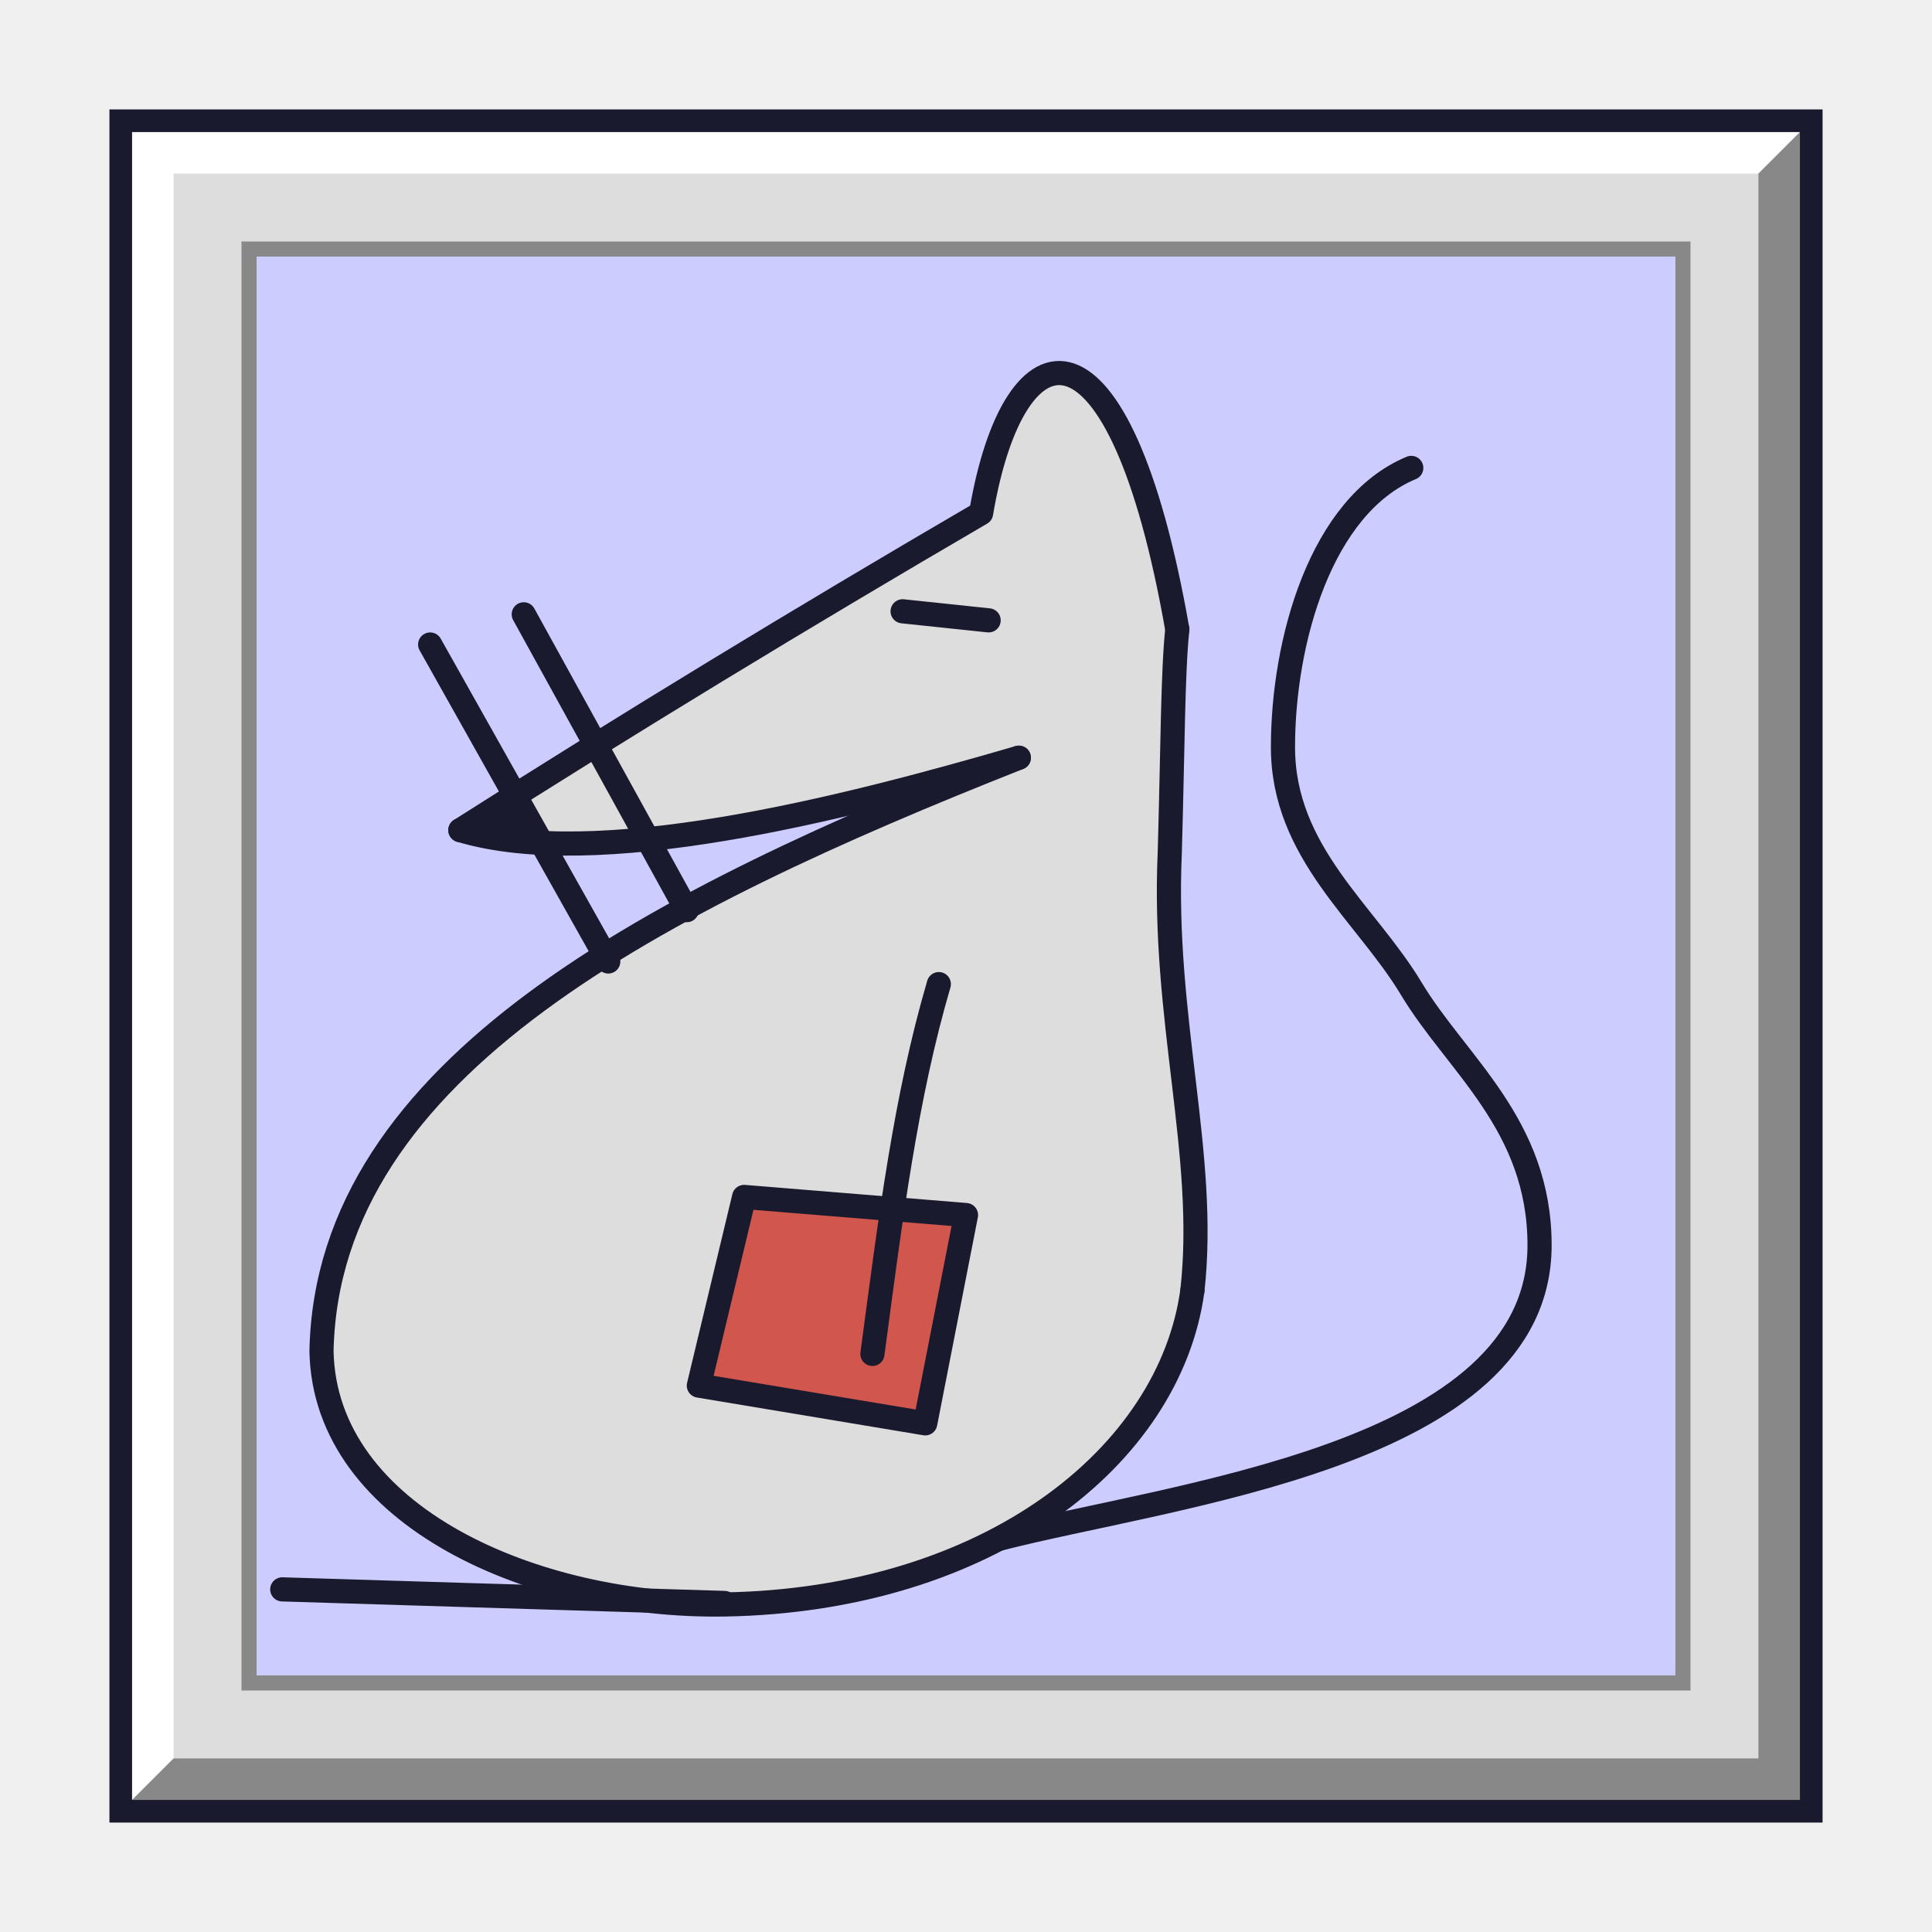
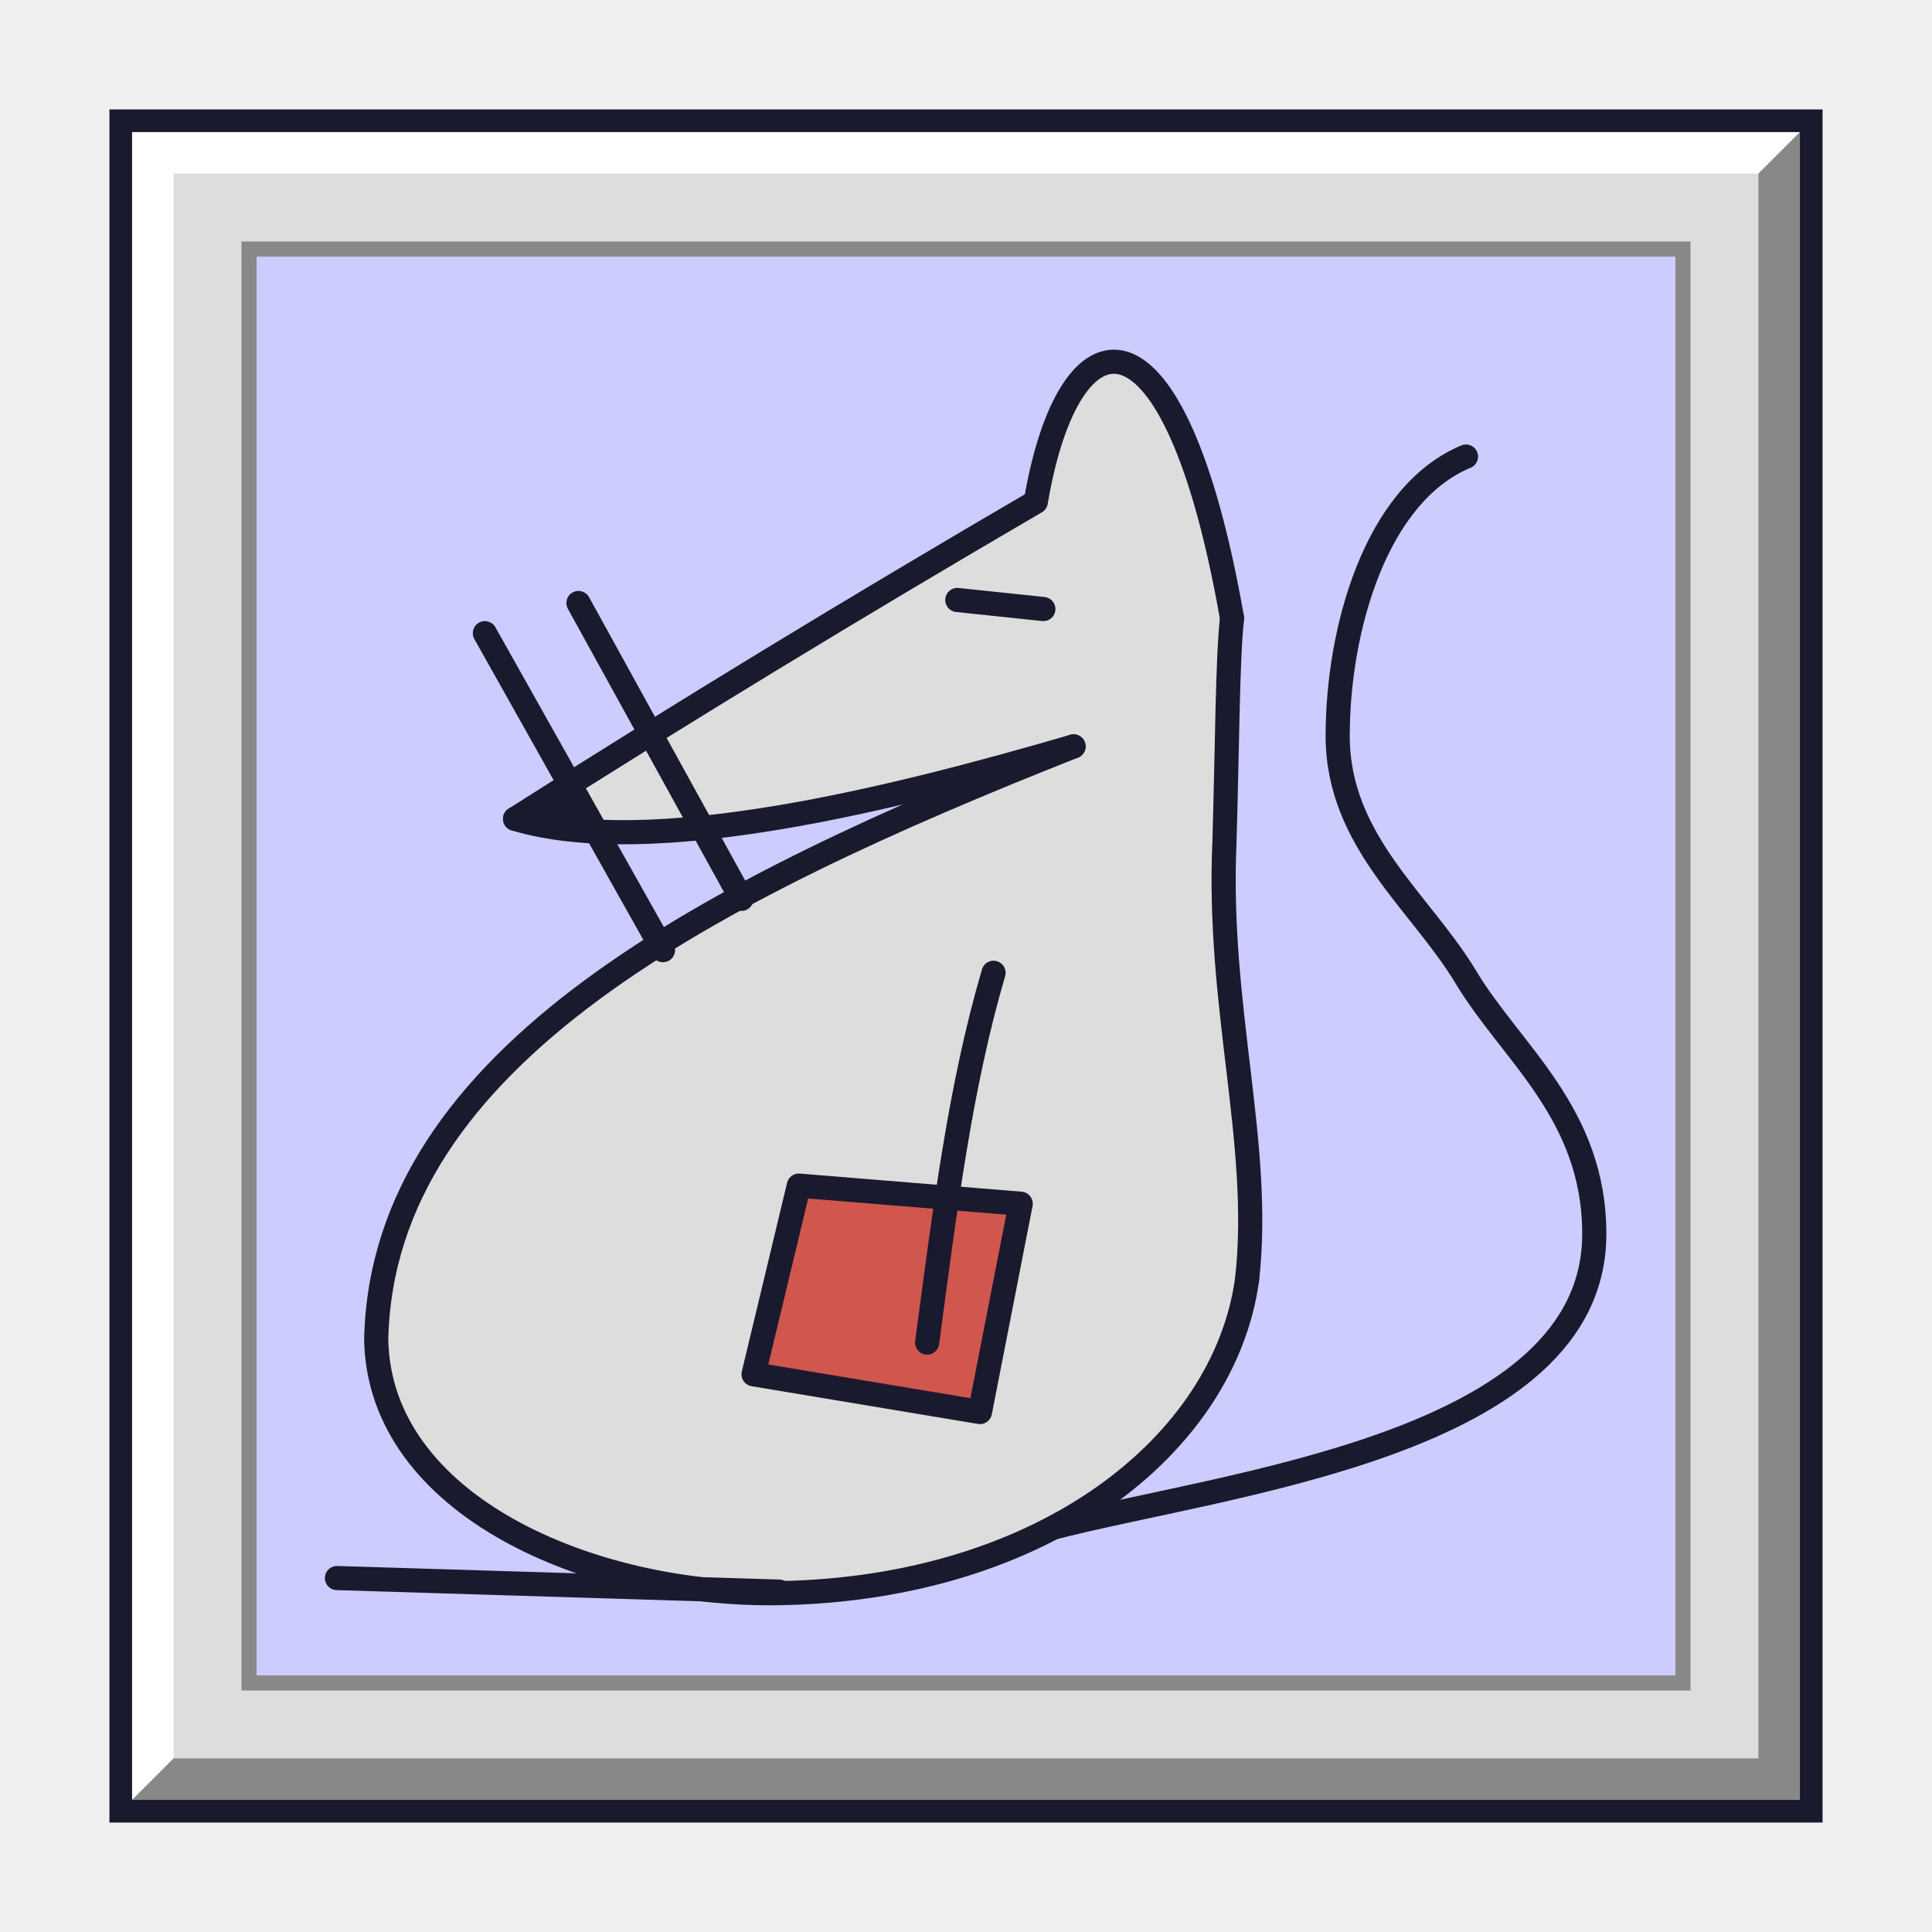
<svg xmlns="http://www.w3.org/2000/svg" viewBox="0 0 1024 1024" width="1024" height="1024">
  <rect x="64" y="64" width="896" height="896" fill="#DDDDDD" />
  <path d="M64 64 H960 L932 92 H92 V932 L64 960 Z" fill="#FFFFFF" />
  <path d="M960 960 H64 L92 932 H932 V92 L960 64 Z" fill="#888888" />
  <rect x="64" y="64" width="896" height="896" fill="none" stroke="#1a1a2e" stroke-width="12" />
  <rect x="132" y="132" width="760" height="760" fill="#CCCCFF" stroke="#888888" stroke-width="8" />
-   <g transform="translate(108 164) scale(0.8)" stroke="#1a1a2e" stroke-width="16" stroke-linecap="round" stroke-linejoin="round">
+   <g transform="translate(137 158) scale(0.8)" stroke="#1a1a2e" stroke-width="16" stroke-linecap="round" stroke-linejoin="round">
    <path d="M525 815 C640 785 885 760 885 620 C885 540 830 500 800 450 C770 400 715 360 715 290 C715 220 740 130 800 105" fill="none" />
    <clipPath id="snout">
      <path d="M170 345 Q335 240 515 135 L540 297 C420 332 260 372 170 345 Z" />
    </clipPath>
    <path fill="#DDDDDD" stroke="none" d="M170 345 Q335 240 515 135 C537 5 607 -5 645 212              C642 240 642 290 640 360 C635 470 665 560 655 650              C640 760 520 855 345 858 C220 860 80 800 78 690              C82 502 300 392 540 297 C420 332 260 372 170 345 Z" />
    <polygon points="0,0 25,0 362,600 0,600" fill="#1a1a2e" stroke="none" clip-path="url(#snout)" />
    <g fill="none">
      <path d="M170 345 Q335 240 515 135 C537 5 607 -5 645 212" />
      <path d="M170 345 C260 372 420 332 540 297" />
      <path d="M540 297 C300 392 82 502 78 690 C80 800 220 860 345 858 C520 855 640 760 655 650" />
      <path d="M655 650 C665 560 635 470 640 360 C642 290 642 240 645 212" />
    </g>
    <path d="M358 588 L505 600 L478 738 L328 713 Z" fill="#D1564D" />
    <path d="M487 447 C465 522 455 602 443 692" fill="none" />
    <path d="M150 222 L268 432 M212 202 L320 398" fill="none" />
    <path d="M52 848 L345 857" fill="none" />
    <path d="M463 200 L520 206" fill="none" />
  </g>
</svg>
